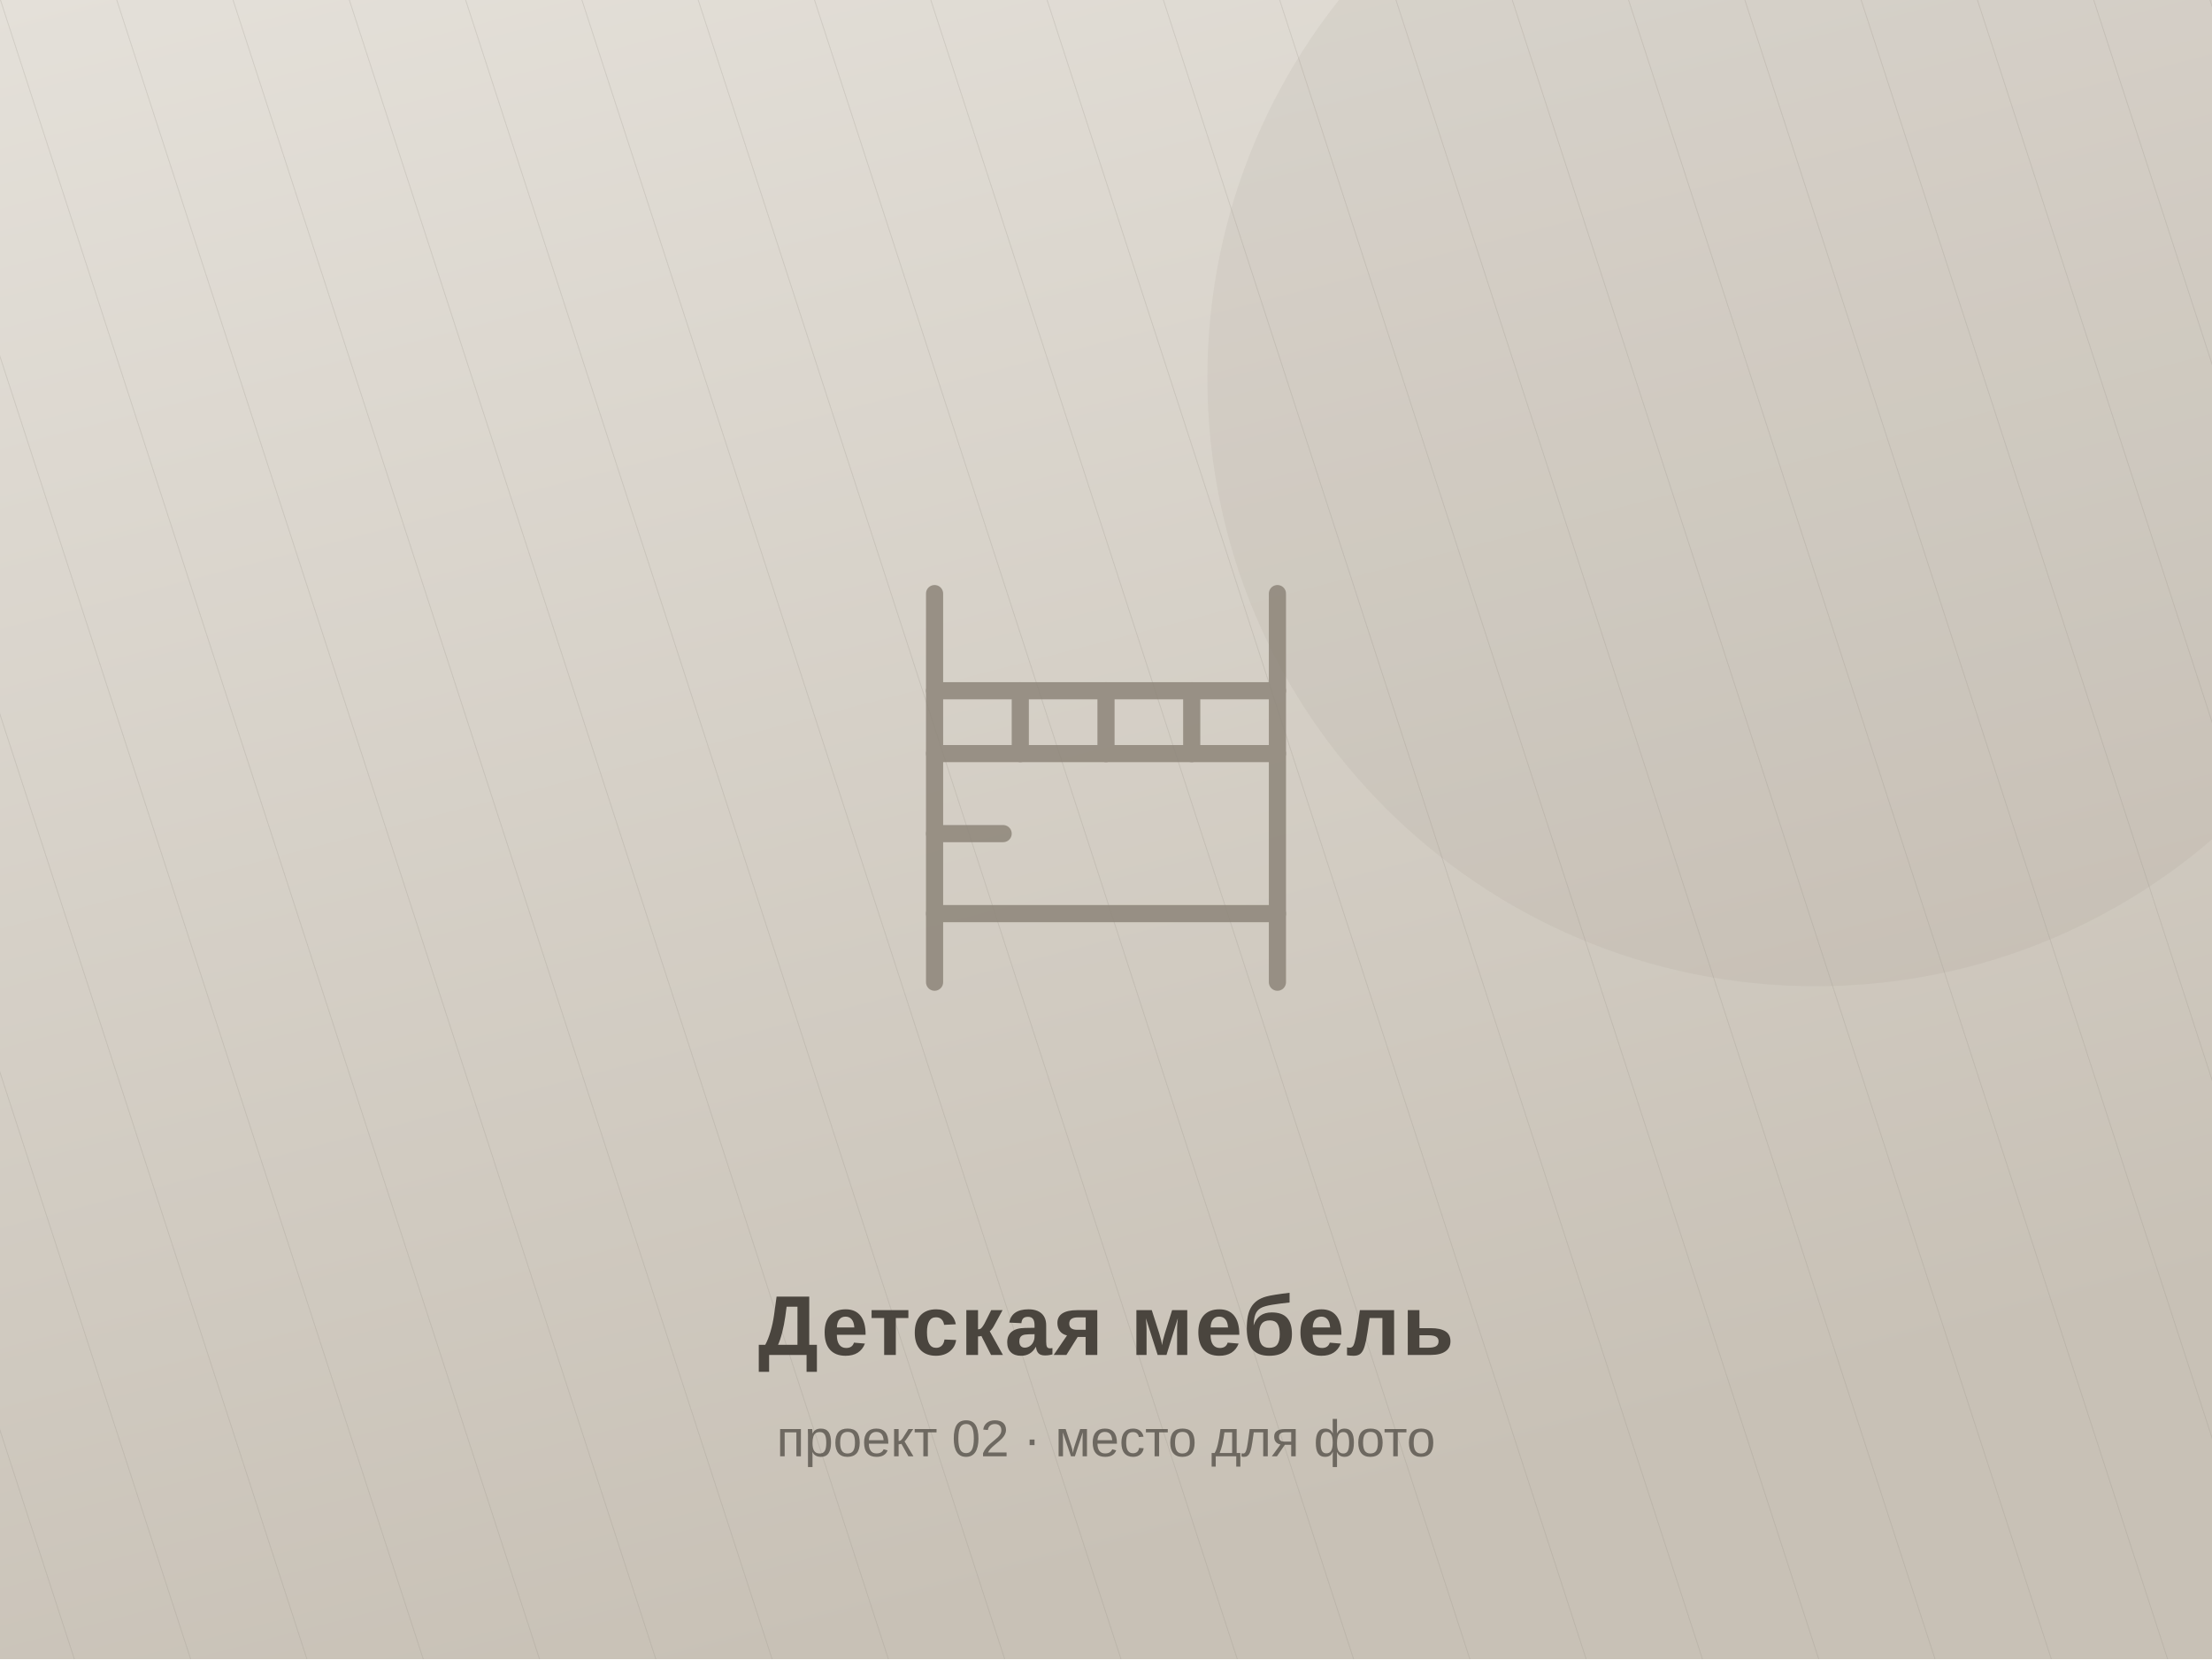
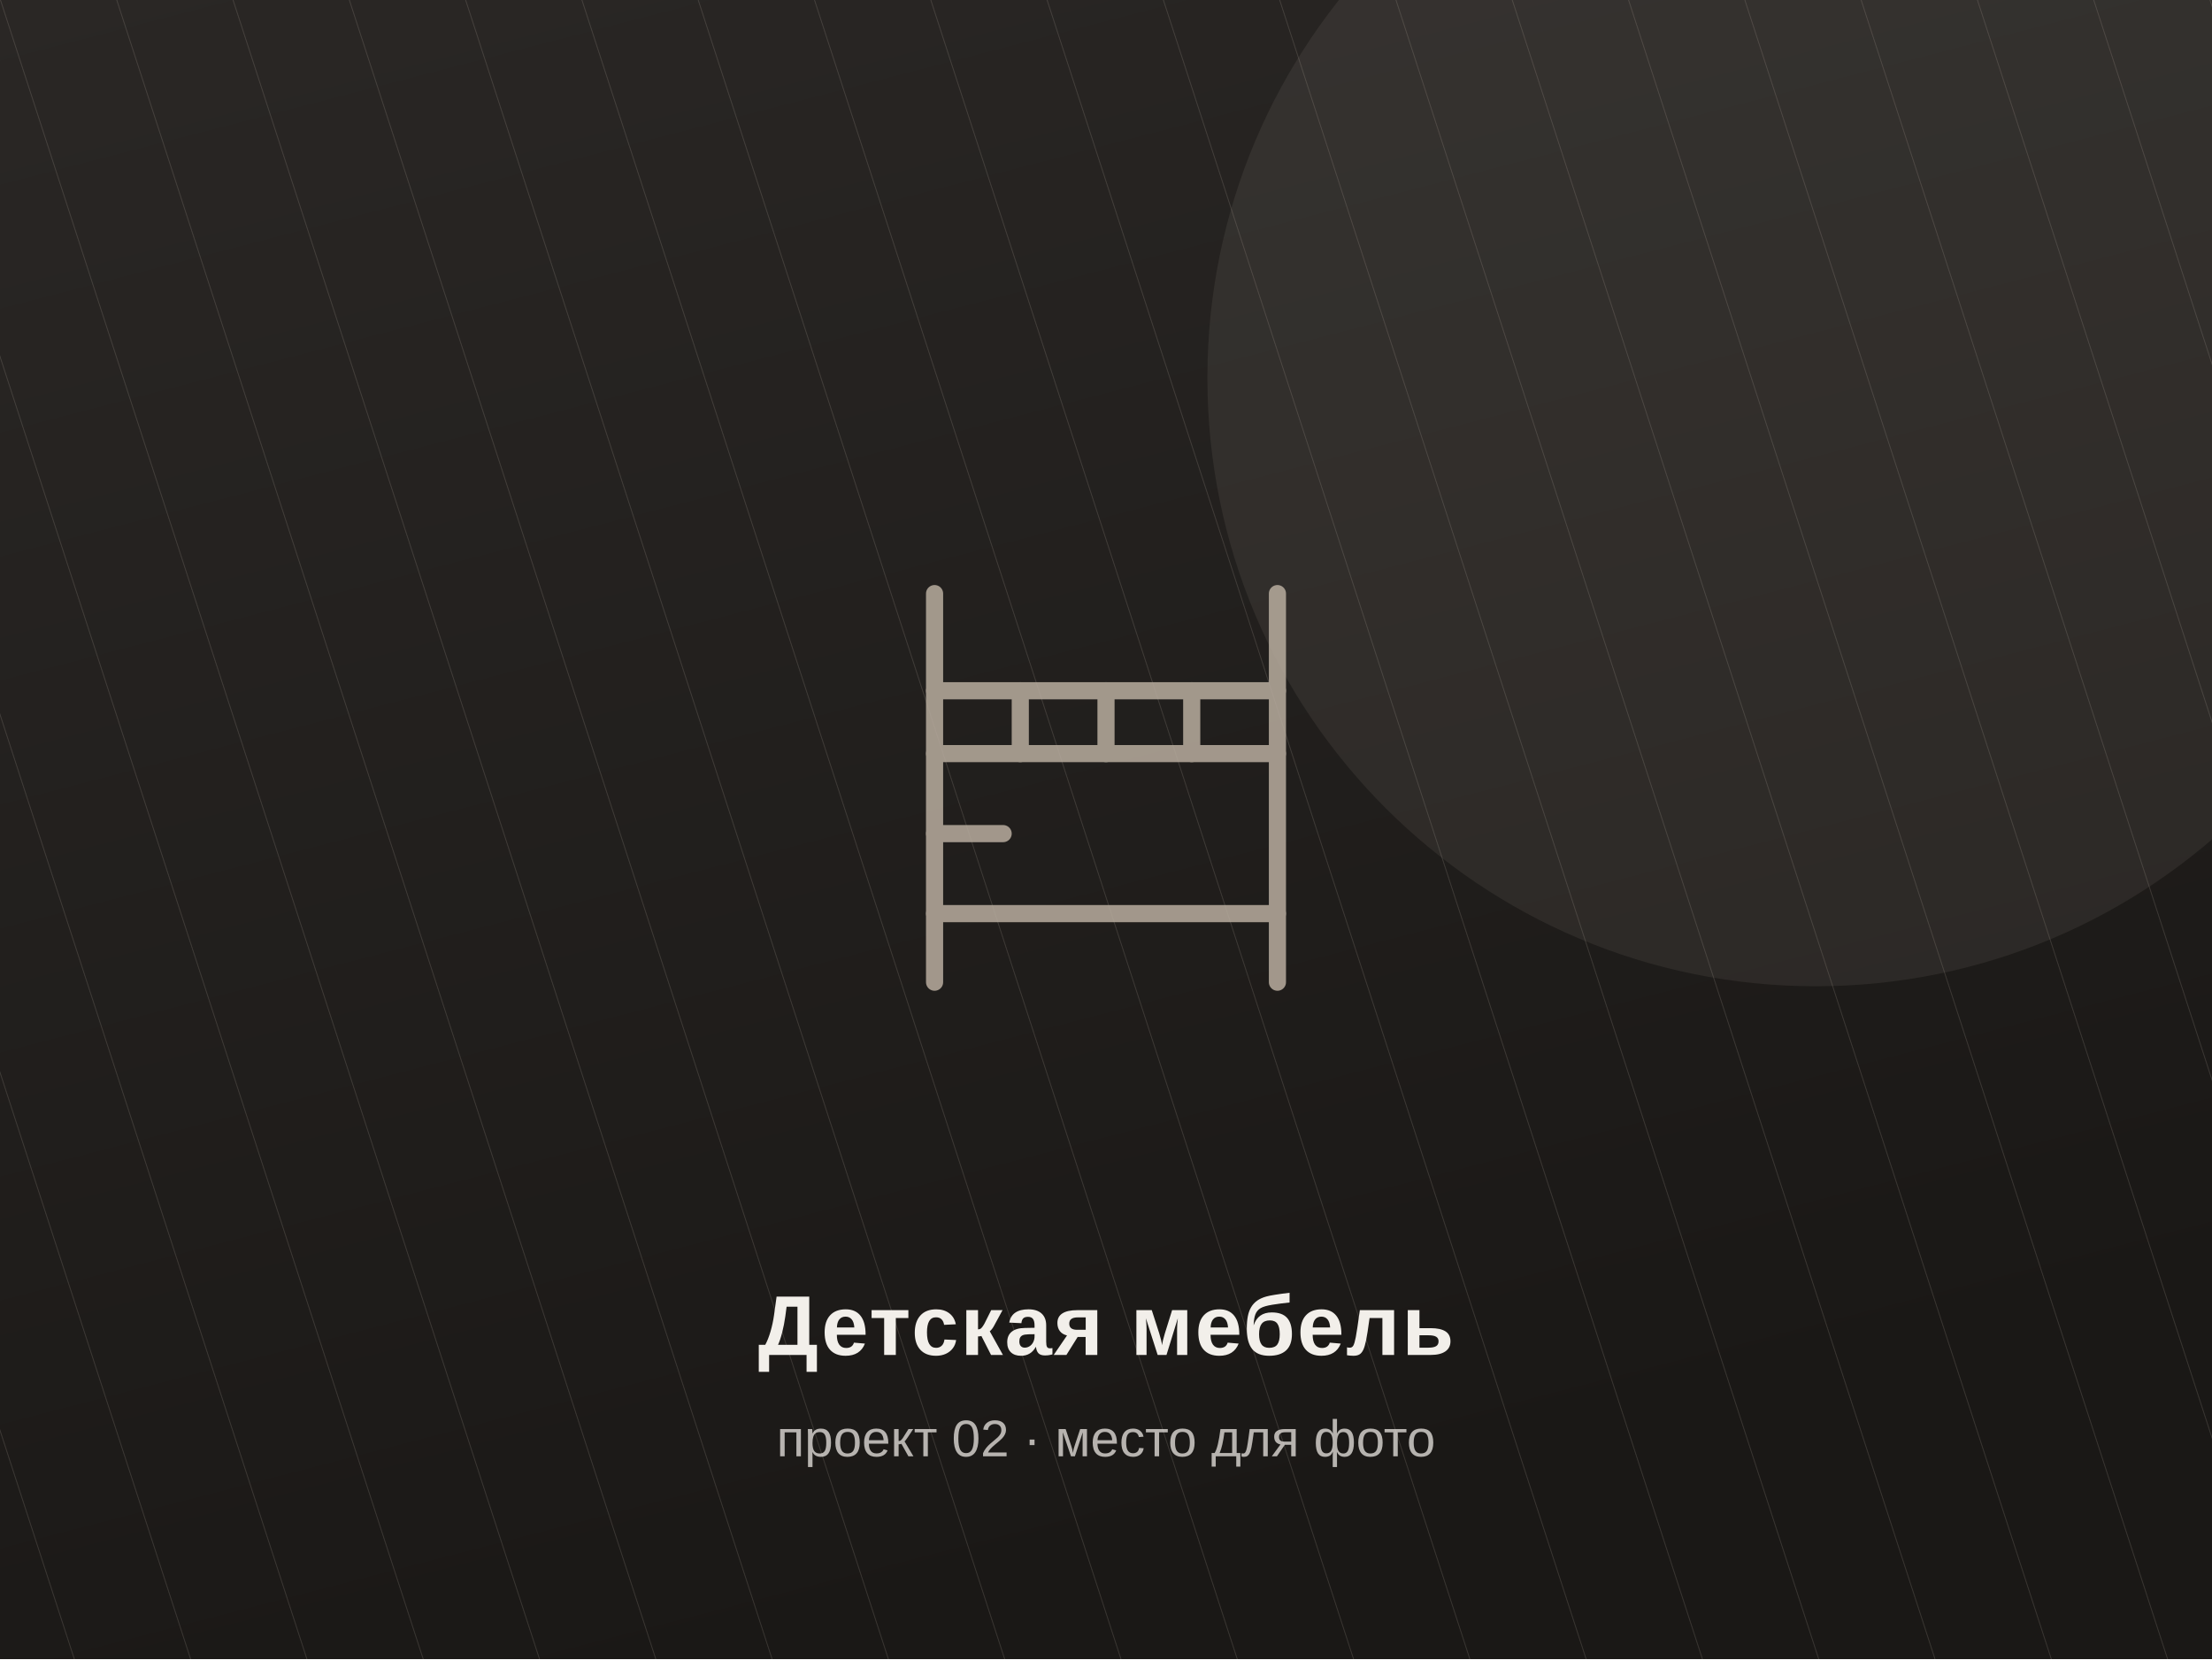
<svg xmlns="http://www.w3.org/2000/svg" viewBox="0 0 1200 900" width="1200" height="900" role="img" aria-label="Детская мебель — место для фотографии проекта">
  <defs>
    <linearGradient id="bg" x1="0" y1="0" x2="0.35" y2="1">
-       <stop offset="0" stop-color="#e4e0d9" />
-       <stop offset="1" stop-color="#c8c1b6" />
+       <stop offset="0" stop-color="#2a2725" />
+       <stop offset="1" stop-color="#1a1816" />
    </linearGradient>
    <pattern id="grid" width="60" height="60" patternUnits="userSpaceOnUse" patternTransform="rotate(-18)">
-       <path d="M0 0v60" stroke="#8d8579" stroke-width="1" opacity="0.18" />
+       <path d="M0 0v60" stroke="#b8ad9f" stroke-width="1" opacity="0.18" />
    </pattern>
  </defs>
  <rect width="1200" height="900" fill="url(#bg)" />
  <rect width="1200" height="900" fill="url(#grid)" />
-   <circle cx="985" cy="205" r="330" fill="#8d8579" opacity="0.10" />
-   <g transform="translate(600 415) scale(6.2) translate(-24 -24)" fill="none" stroke="#8d8579" stroke-width="1.5" stroke-linecap="round" stroke-linejoin="round" opacity="0.85">
+   <circle cx="985" cy="205" r="330" fill="#b8ad9f" opacity="0.10" />
+   <g transform="translate(600 415) scale(6.2) translate(-24 -24)" fill="none" stroke="#b8ad9f" stroke-width="1.5" stroke-linecap="round" stroke-linejoin="round" opacity="0.85">
    <path d="M9 43V9M39 43V9" />
    <path d="M9 23h30M9 37h30" />
    <path d="M9 17.5h30" />
    <path d="M16.5 23v-5.5M24 23v-5.5M31.5 23v-5.5" />
    <path d="M9 30h6" />
  </g>
-   <g font-family="Manrope, 'Trebuchet MS', Arial, sans-serif" fill="#4a453e">
+   <g font-family="Manrope, 'Trebuchet MS', Arial, sans-serif" fill="#f2efea">
    <text x="600" y="735" font-size="46" font-weight="700" text-anchor="middle" letter-spacing="1">Детская мебель</text>
    <text x="600" y="790" font-size="28" font-weight="500" text-anchor="middle" opacity="0.72">проект 02 · место для фото</text>
  </g>
</svg>
